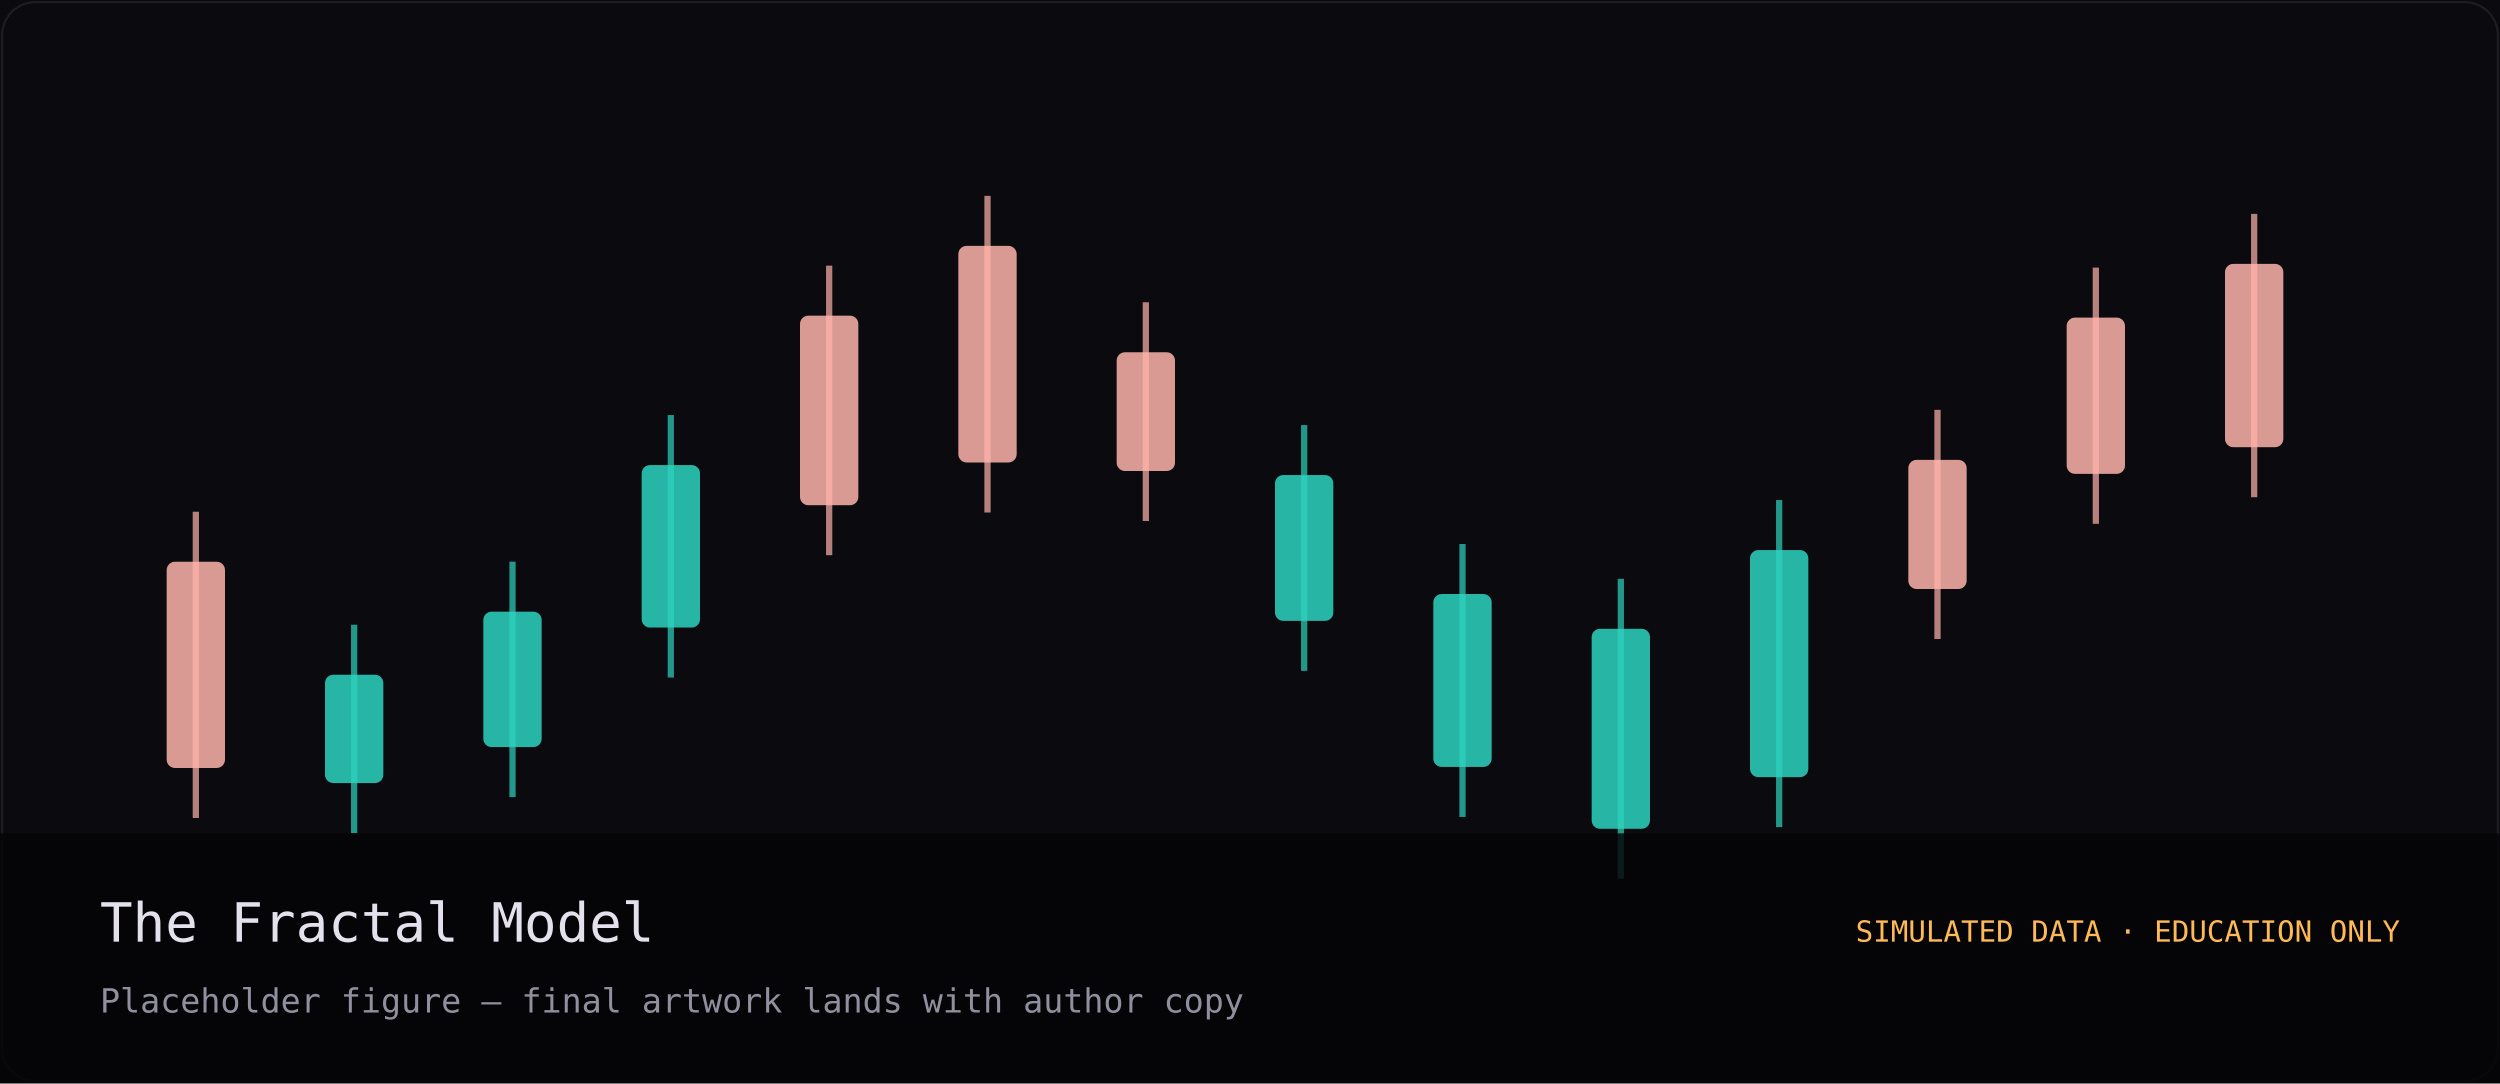
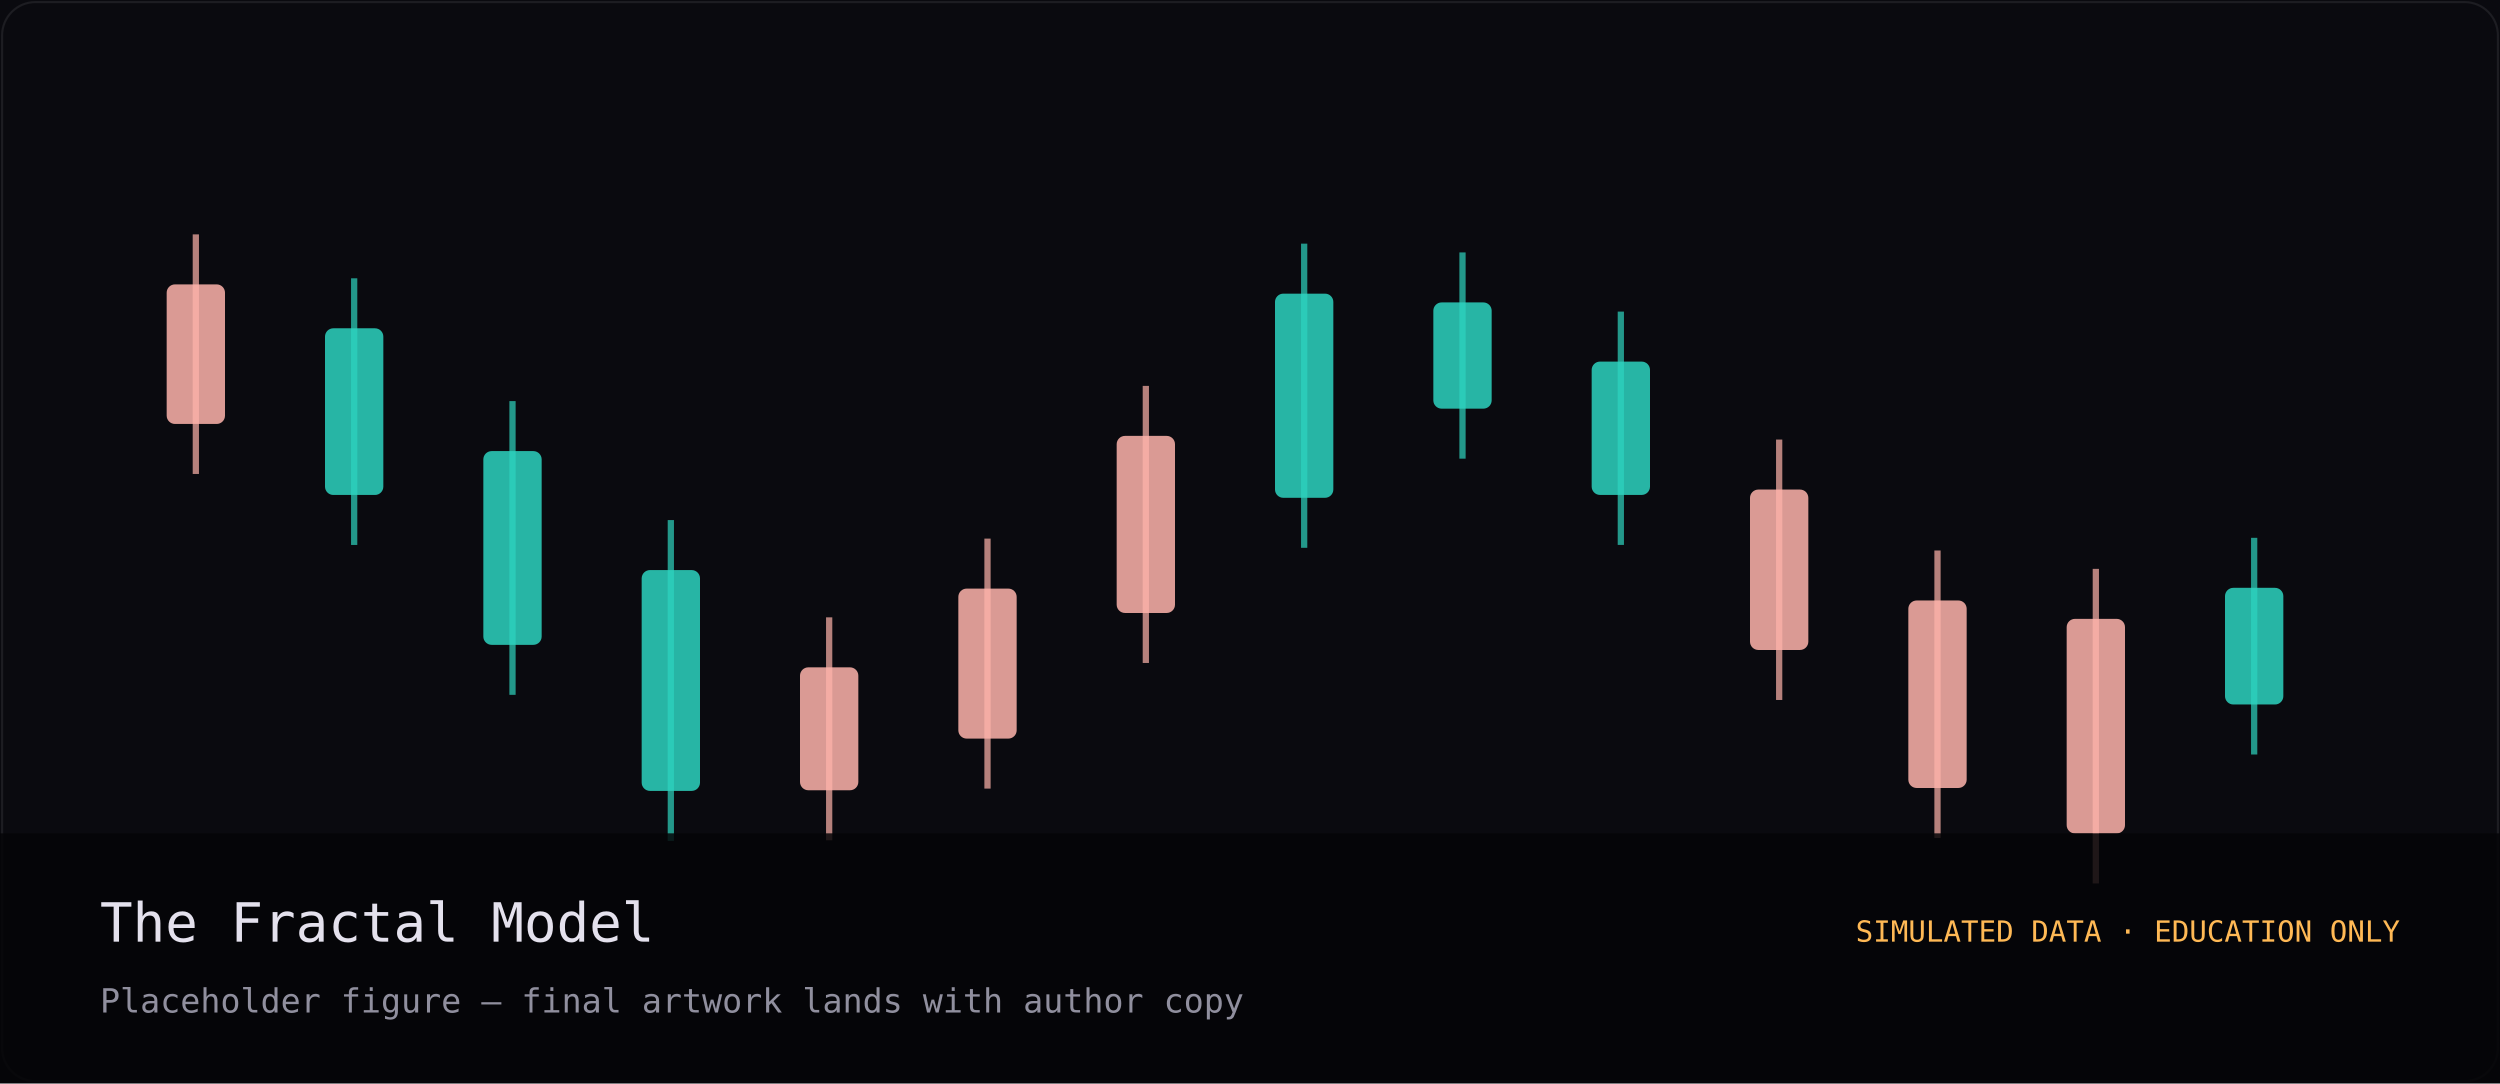
<svg xmlns="http://www.w3.org/2000/svg" width="1200" height="520" viewBox="0 0 1200 520">
  <rect width="1200" height="520" fill="#0A0A0F" />
  <rect x="1" y="1" width="1198" height="518" rx="16" fill="none" stroke="rgba(255,255,255,0.08)" />
-   <line x1="94" y1="245.629" x2="94" y2="392.629" stroke="#FFB4AB" stroke-width="3" opacity="0.7" />
-   <rect x="80" y="269.629" width="28" height="99" rx="4" fill="#FFB4AB" opacity="0.85" />
-   <line x1="170" y1="299.869" x2="170" y2="399.869" stroke="#2DD4BF" stroke-width="3" opacity="0.7" />
-   <rect x="156" y="323.869" width="28" height="52" rx="4" fill="#2DD4BF" opacity="0.85" />
-   <line x1="246" y1="269.596" x2="246" y2="382.596" stroke="#2DD4BF" stroke-width="3" opacity="0.7" />
-   <rect x="232" y="293.596" width="28" height="65" rx="4" fill="#2DD4BF" opacity="0.85" />
-   <line x1="322" y1="199.23" x2="322" y2="325.23" stroke="#2DD4BF" stroke-width="3" opacity="0.7" />
-   <rect x="308" y="223.23" width="28" height="78" rx="4" fill="#2DD4BF" opacity="0.85" />
-   <line x1="398" y1="127.511" x2="398" y2="266.511" stroke="#FFB4AB" stroke-width="3" opacity="0.7" />
-   <rect x="384" y="151.511" width="28" height="91" rx="4" fill="#FFB4AB" opacity="0.85" />
-   <line x1="474" y1="94.001" x2="474" y2="246.001" stroke="#FFB4AB" stroke-width="3" opacity="0.7" />
-   <rect x="460" y="118.001" width="28" height="104" rx="4" fill="#FFB4AB" opacity="0.85" />
-   <line x1="550" y1="145.083" x2="550" y2="250.083" stroke="#FFB4AB" stroke-width="3" opacity="0.7" />
-   <rect x="536" y="169.083" width="28" height="57" rx="4" fill="#FFB4AB" opacity="0.85" />
-   <line x1="626" y1="204.026" x2="626" y2="322.026" stroke="#2DD4BF" stroke-width="3" opacity="0.7" />
-   <rect x="612" y="228.026" width="28" height="70" rx="4" fill="#2DD4BF" opacity="0.85" />
-   <line x1="702" y1="261.134" x2="702" y2="392.134" stroke="#2DD4BF" stroke-width="3" opacity="0.7" />
-   <rect x="688" y="285.134" width="28" height="83" rx="4" fill="#2DD4BF" opacity="0.85" />
-   <line x1="778" y1="277.822" x2="778" y2="421.822" stroke="#2DD4BF" stroke-width="3" opacity="0.7" />
-   <rect x="764" y="301.822" width="28" height="96" rx="4" fill="#2DD4BF" opacity="0.85" />
-   <line x1="854" y1="240.026" x2="854" y2="397.026" stroke="#2DD4BF" stroke-width="3" opacity="0.7" />
-   <rect x="840" y="264.026" width="28" height="109" rx="4" fill="#2DD4BF" opacity="0.85" />
-   <line x1="930" y1="196.728" x2="930" y2="306.728" stroke="#FFB4AB" stroke-width="3" opacity="0.7" />
-   <rect x="916" y="220.728" width="28" height="62" rx="4" fill="#FFB4AB" opacity="0.85" />
-   <line x1="1006" y1="128.448" x2="1006" y2="251.448" stroke="#FFB4AB" stroke-width="3" opacity="0.7" />
-   <rect x="992" y="152.448" width="28" height="75" rx="4" fill="#FFB4AB" opacity="0.85" />
-   <line x1="1082" y1="102.661" x2="1082" y2="238.661" stroke="#FFB4AB" stroke-width="3" opacity="0.7" />
-   <rect x="1068" y="126.661" width="28" height="88" rx="4" fill="#FFB4AB" opacity="0.85" />
+   <line x1="94" y1="112.501" x2="94" y2="227.501" stroke="#FFB4AB" stroke-width="3" opacity="0.7" />
+   <rect x="80" y="136.501" width="28" height="67" rx="4" fill="#FFB4AB" opacity="0.85" />
+   <line x1="170" y1="133.583" x2="170" y2="261.583" stroke="#2DD4BF" stroke-width="3" opacity="0.7" />
+   <rect x="156" y="157.583" width="28" height="80" rx="4" fill="#2DD4BF" opacity="0.85" />
+   <line x1="246" y1="192.526" x2="246" y2="333.526" stroke="#2DD4BF" stroke-width="3" opacity="0.7" />
+   <rect x="232" y="216.526" width="28" height="93" rx="4" fill="#2DD4BF" opacity="0.85" />
+   <line x1="322" y1="249.634" x2="322" y2="403.634" stroke="#2DD4BF" stroke-width="3" opacity="0.7" />
+   <rect x="308" y="273.634" width="28" height="106" rx="4" fill="#2DD4BF" opacity="0.85" />
+   <line x1="398" y1="296.322" x2="398" y2="403.322" stroke="#FFB4AB" stroke-width="3" opacity="0.7" />
+   <rect x="384" y="320.322" width="28" height="59" rx="4" fill="#FFB4AB" opacity="0.85" />
+   <line x1="474" y1="258.526" x2="474" y2="378.526" stroke="#FFB4AB" stroke-width="3" opacity="0.7" />
+   <rect x="460" y="282.526" width="28" height="72" rx="4" fill="#FFB4AB" opacity="0.85" />
+   <line x1="550" y1="185.228" x2="550" y2="318.228" stroke="#FFB4AB" stroke-width="3" opacity="0.7" />
+   <rect x="536" y="209.228" width="28" height="85" rx="4" fill="#FFB4AB" opacity="0.85" />
+   <line x1="626" y1="116.948" x2="626" y2="262.948" stroke="#2DD4BF" stroke-width="3" opacity="0.7" />
+   <rect x="612" y="140.948" width="28" height="98" rx="4" fill="#2DD4BF" opacity="0.85" />
+   <line x1="702" y1="121.161" x2="702" y2="220.161" stroke="#2DD4BF" stroke-width="3" opacity="0.7" />
+   <rect x="688" y="145.161" width="28" height="51" rx="4" fill="#2DD4BF" opacity="0.85" />
+   <line x1="778" y1="149.565" x2="778" y2="261.565" stroke="#2DD4BF" stroke-width="3" opacity="0.7" />
+   <rect x="764" y="173.565" width="28" height="64" rx="4" fill="#2DD4BF" opacity="0.85" />
+   <line x1="854" y1="210.989" x2="854" y2="335.989" stroke="#FFB4AB" stroke-width="3" opacity="0.7" />
+   <rect x="840" y="234.989" width="28" height="77" rx="4" fill="#FFB4AB" opacity="0.85" />
+   <line x1="930" y1="264.231" x2="930" y2="402.231" stroke="#FFB4AB" stroke-width="3" opacity="0.7" />
+   <rect x="916" y="288.231" width="28" height="90" rx="4" fill="#FFB4AB" opacity="0.85" />
+   <line x1="1006" y1="273.052" x2="1006" y2="424.052" stroke="#FFB4AB" stroke-width="3" opacity="0.7" />
+   <rect x="992" y="297.052" width="28" height="103" rx="4" fill="#FFB4AB" opacity="0.85" />
+   <line x1="1082" y1="258.158" x2="1082" y2="362.158" stroke="#2DD4BF" stroke-width="3" opacity="0.7" />
+   <rect x="1068" y="282.158" width="28" height="56" rx="4" fill="#2DD4BF" opacity="0.85" />
  <rect x="0" y="400" width="1200" height="120" fill="#050507" opacity="0.85" />
  <text x="48" y="452" font-family="Menlo, monospace" font-size="26" fill="#E4E1ED">The Fractal Model</text>
  <text x="48" y="486" font-family="Menlo, monospace" font-size="16" fill="#908F9E">Placeholder figure — final artwork lands with author copy</text>
  <text x="1152" y="452" text-anchor="end" font-family="Menlo, monospace" font-size="14" fill="#FFB955">SIMULATED DATA · EDUCATION ONLY</text>
</svg>
